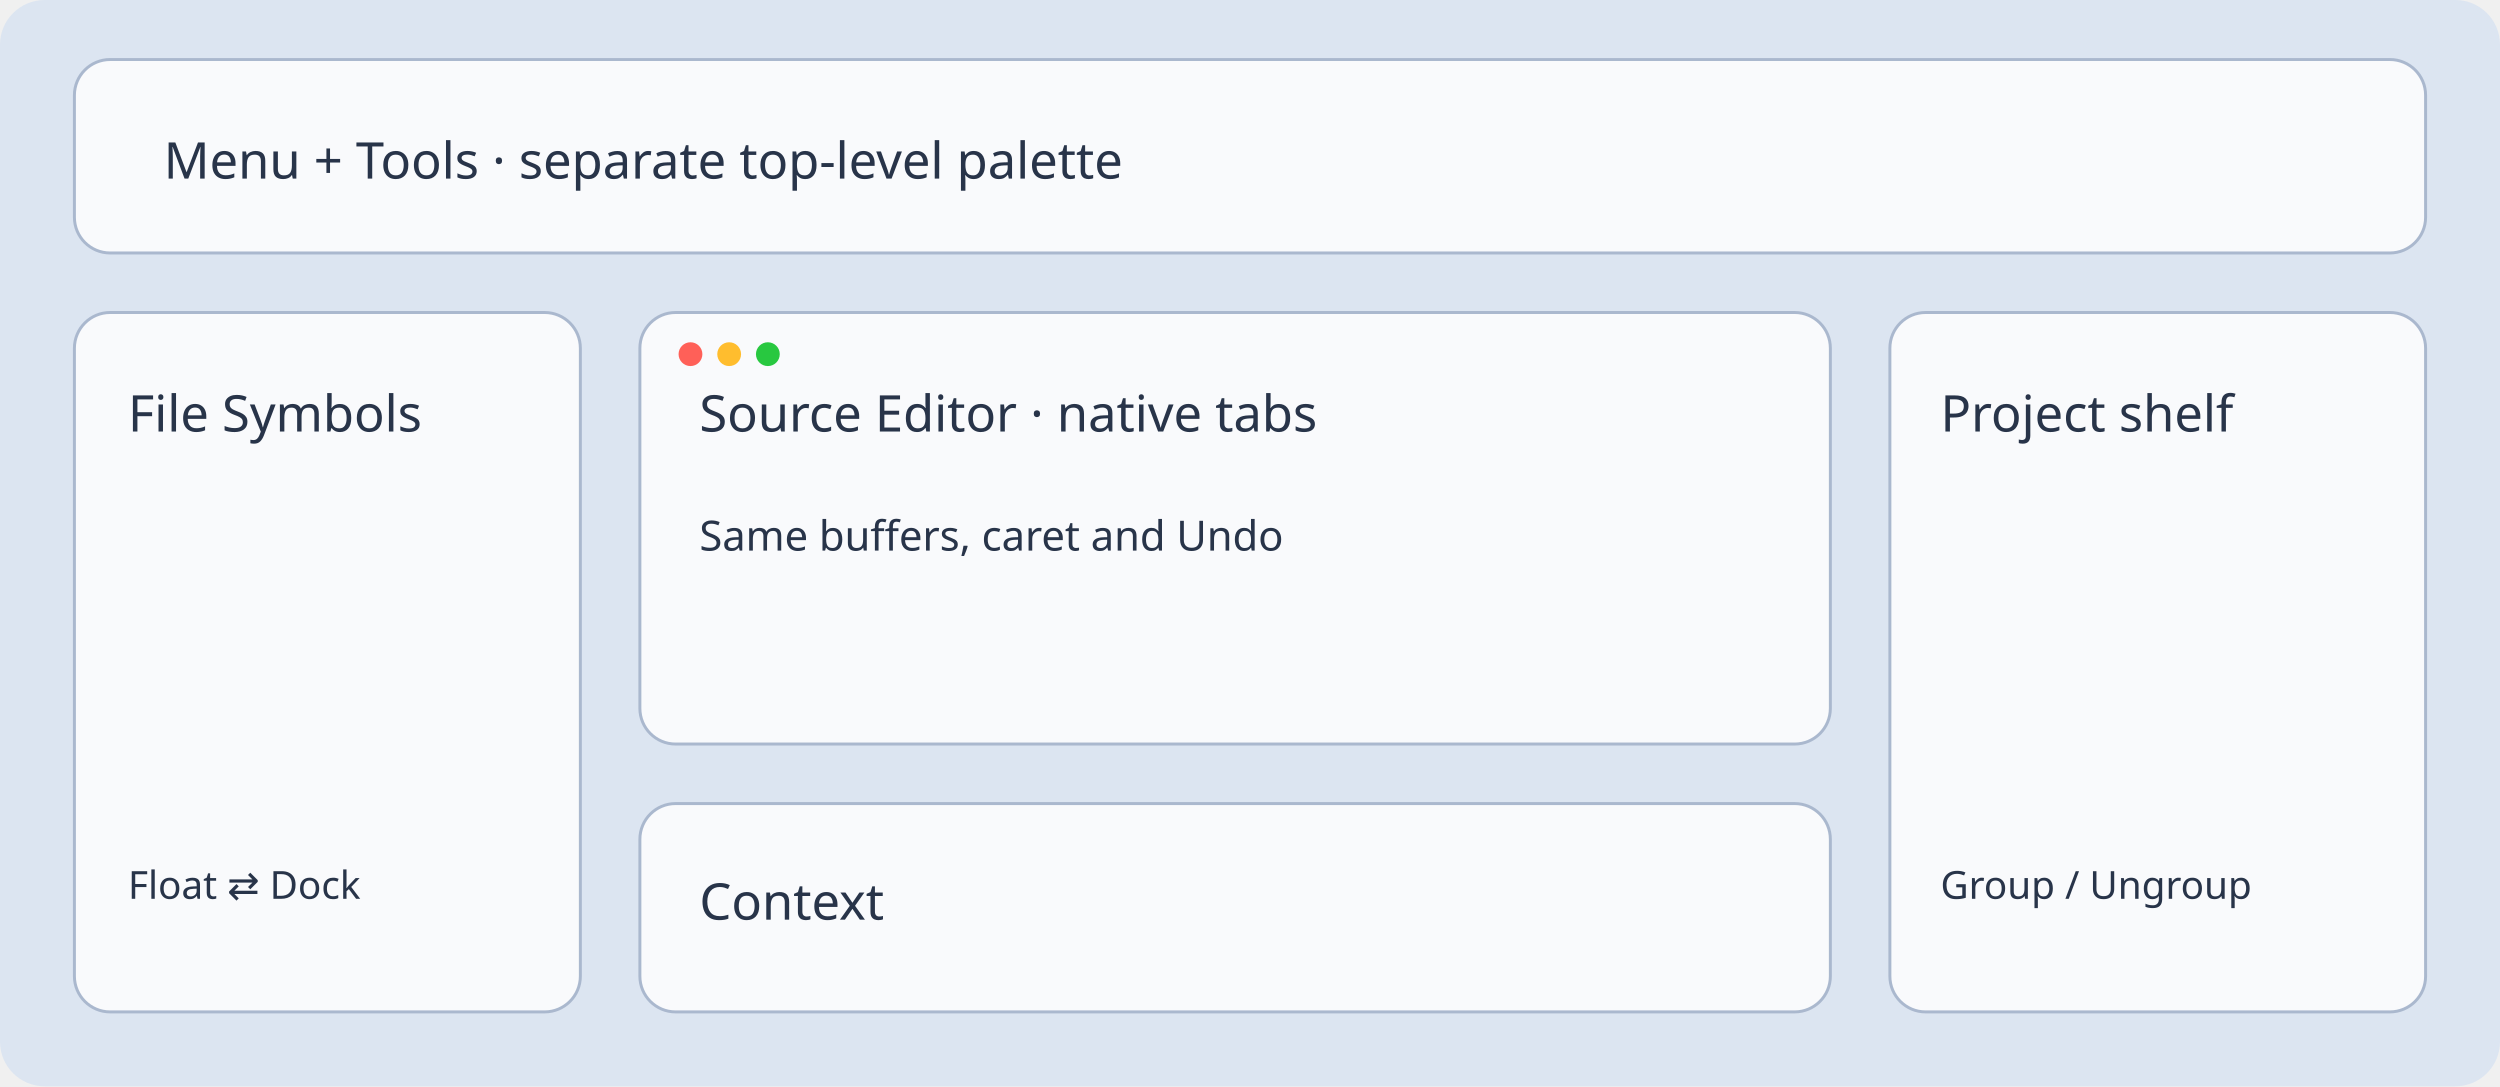
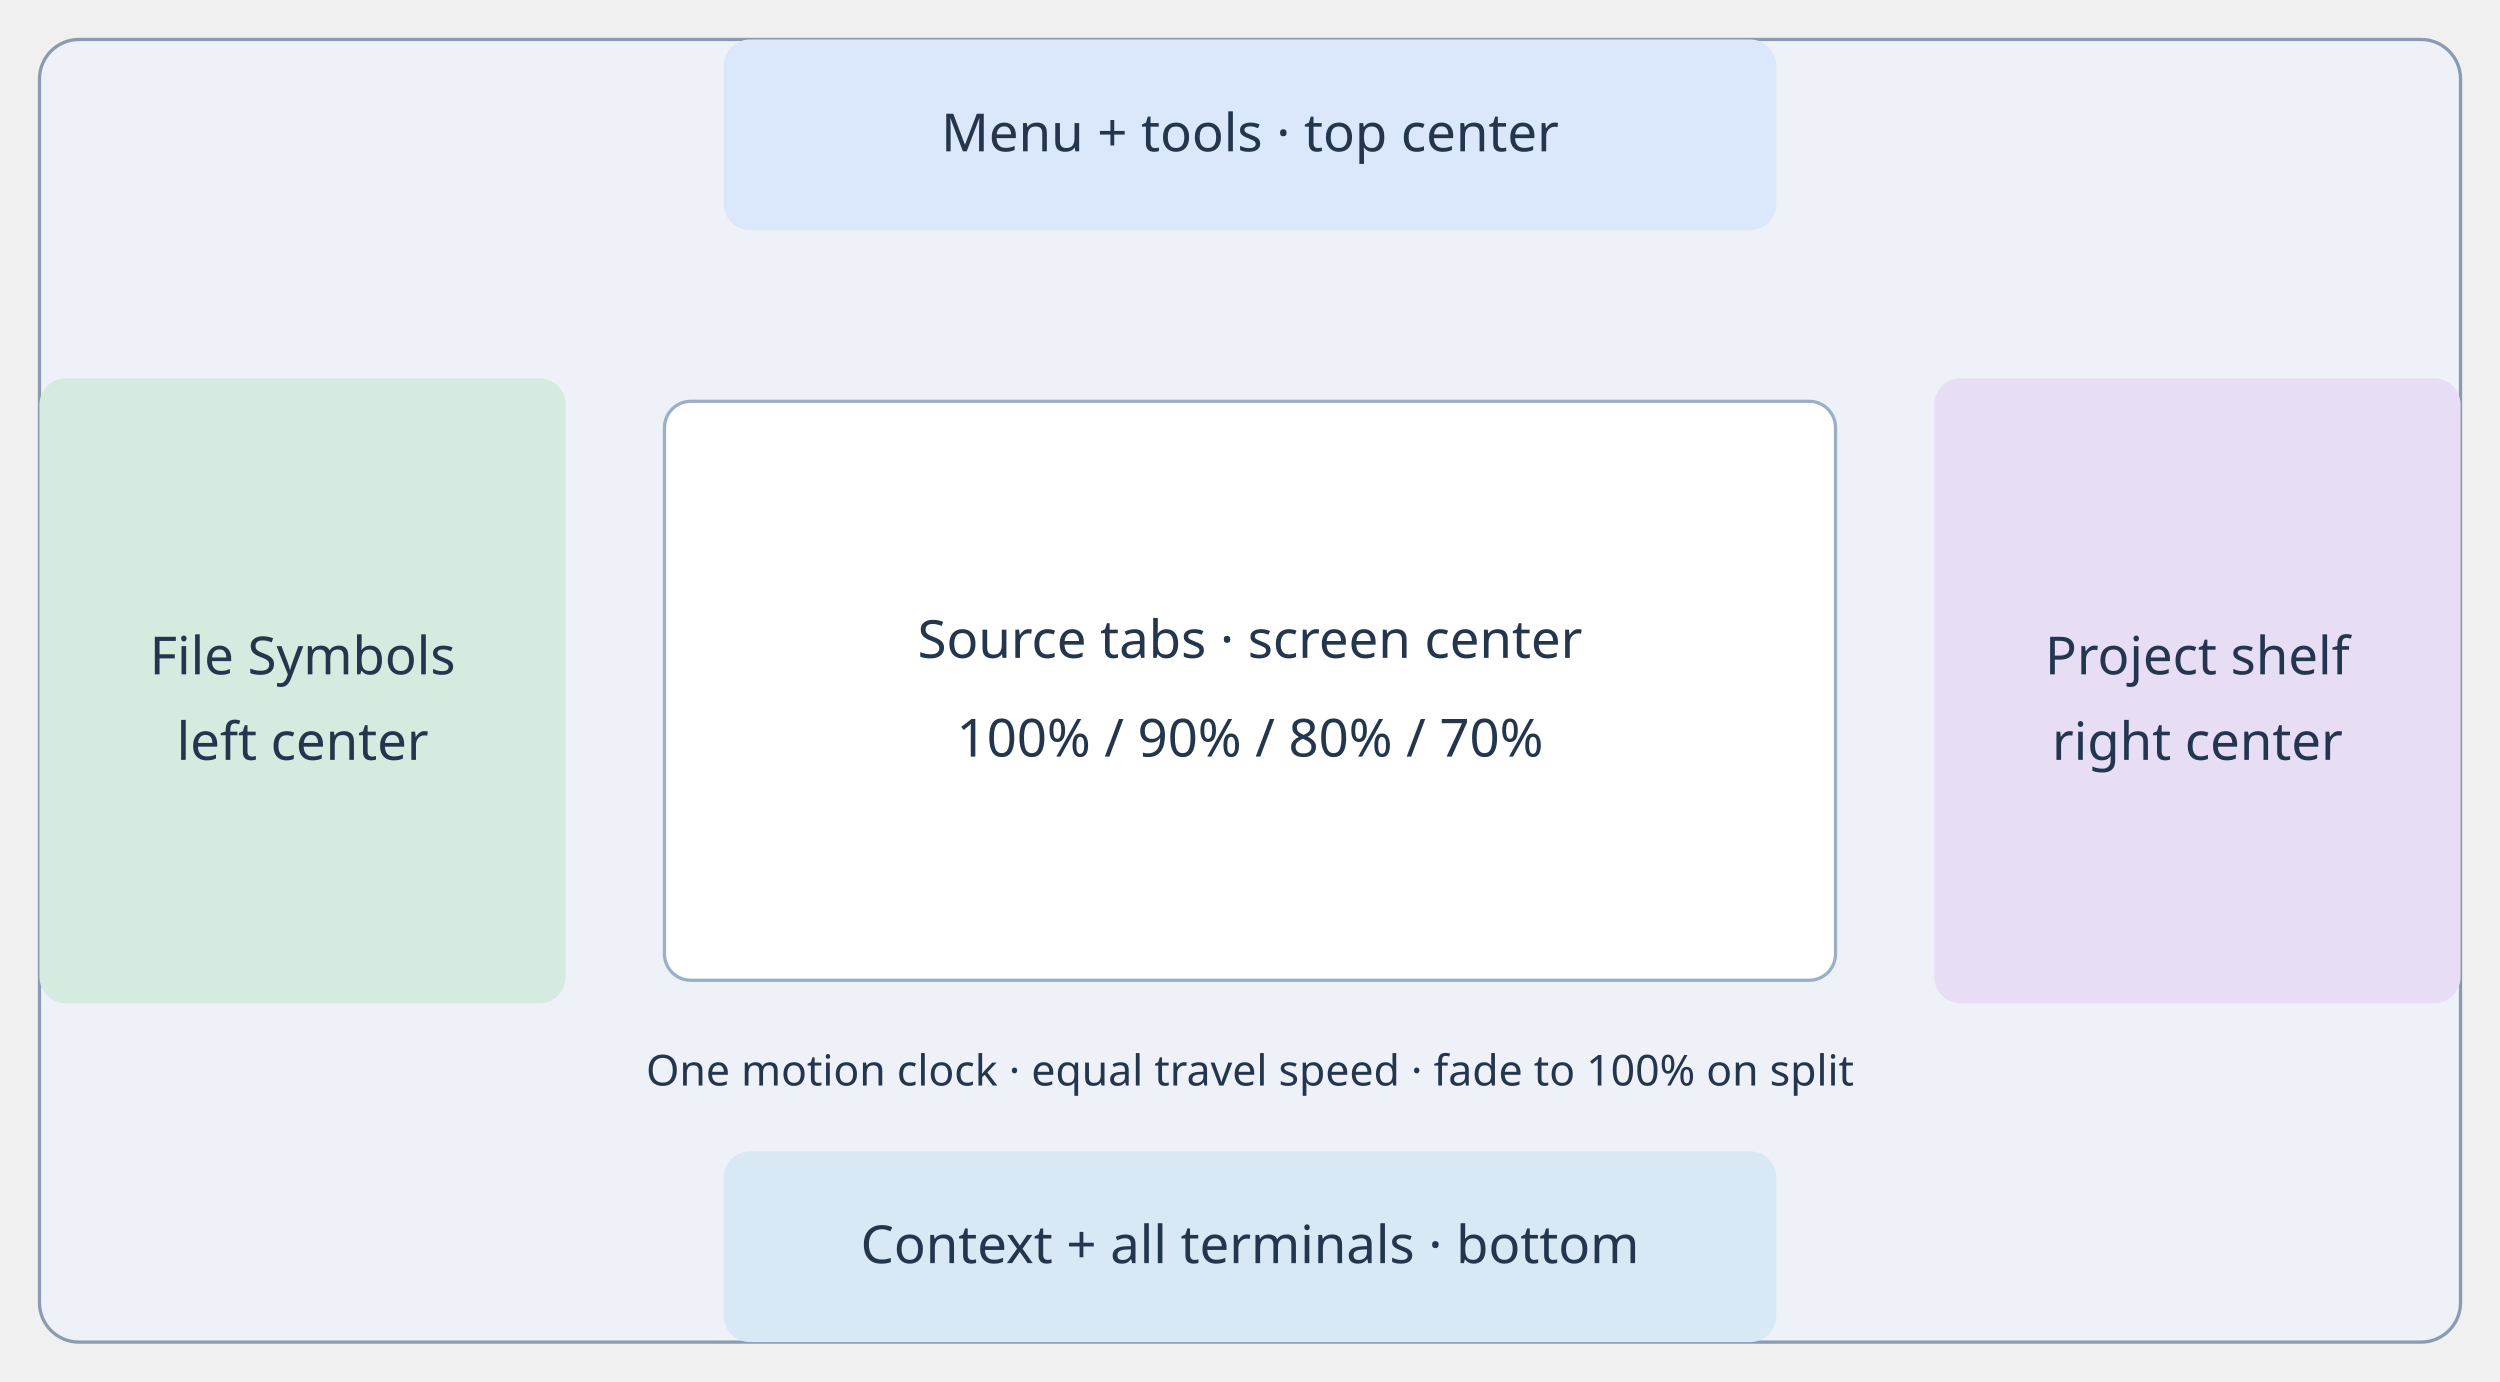
- <svg xmlns="http://www.w3.org/2000/svg" width="840" height="365" viewBox="0 0 840 365">
-   <rect width="840" height="365" rx="15" fill="#dce5f1" />
-   <g fill="#f9fafc" stroke="#aab8ce">
-     <rect x="25" y="20" width="790" height="65" rx="12" />
-     <rect x="25" y="105" width="170" height="235" rx="12" />
-     <rect x="215" y="105" width="400" height="145" rx="12" />
-     <rect x="635" y="105" width="180" height="235" rx="12" />
-     <rect x="215" y="270" width="400" height="70" rx="12" />
+ <svg xmlns="http://www.w3.org/2000/svg" width="760" height="420" viewBox="0 0 760 420">
+   <rect x="12" y="12" width="736" height="396" rx="12" fill="#eef2f8" stroke="#899bb1" />
+   <g font-family="sans-serif" font-size="16" text-anchor="middle" fill="#23364e">
+     <rect x="220" y="12" width="320" height="58" rx="8" fill="#dbe8fc" />
+     <text x="380" y="46">Menu + tools · top center</text>
+     <rect x="12" y="115" width="160" height="190" rx="8" fill="#d5ebdf" />
+     <text x="92" y="205">File Symbols</text>
+     <text x="92" y="231">left center</text>
+     <rect x="588" y="115" width="160" height="190" rx="8" fill="#e7def5" />
+     <text x="668" y="205">Project shelf</text>
+     <text x="668" y="231">right center</text>
+     <rect x="202" y="122" width="356" height="176" rx="8" fill="white" stroke="#9aafc8" />
+     <text x="380" y="200">Source tabs · screen center</text>
+     <text x="380" y="230">100% / 90% / 80% / 70%</text>
+     <rect x="220" y="350" width="320" height="58" rx="8" fill="#d8e8f5" />
+     <text x="380" y="384">Context + all terminals · bottom</text>
+     <text x="380" y="330" font-size="13">One motion clock · equal travel speed · fade to 100% on split</text>
  </g>
-   <g font-family="sans-serif" fill="#283449" font-size="17">
-     <text x="55" y="60">Menu + Tools · separate top-level palette</text>
-     <text x="43" y="145">File Symbols</text>
-     <text x="235" y="145">Source Editor · native tabs</text>
-     <text x="652" y="145">Project shelf</text>
-     <text x="235" y="309">Context</text>
-     <text x="235" y="185" font-size="14">Same buffers, caret and Undo</text>
-     <text x="43" y="302" font-size="13">Float ⇄ Dock</text>
-     <text x="652" y="302" font-size="13">Group / Ungroup</text>
-   </g>
-   <circle cx="232" cy="119" r="4" fill="#ff6058" />
-   <circle cx="245" cy="119" r="4" fill="#ffbd2e" />
-   <circle cx="258" cy="119" r="4" fill="#28c840" />
</svg>
